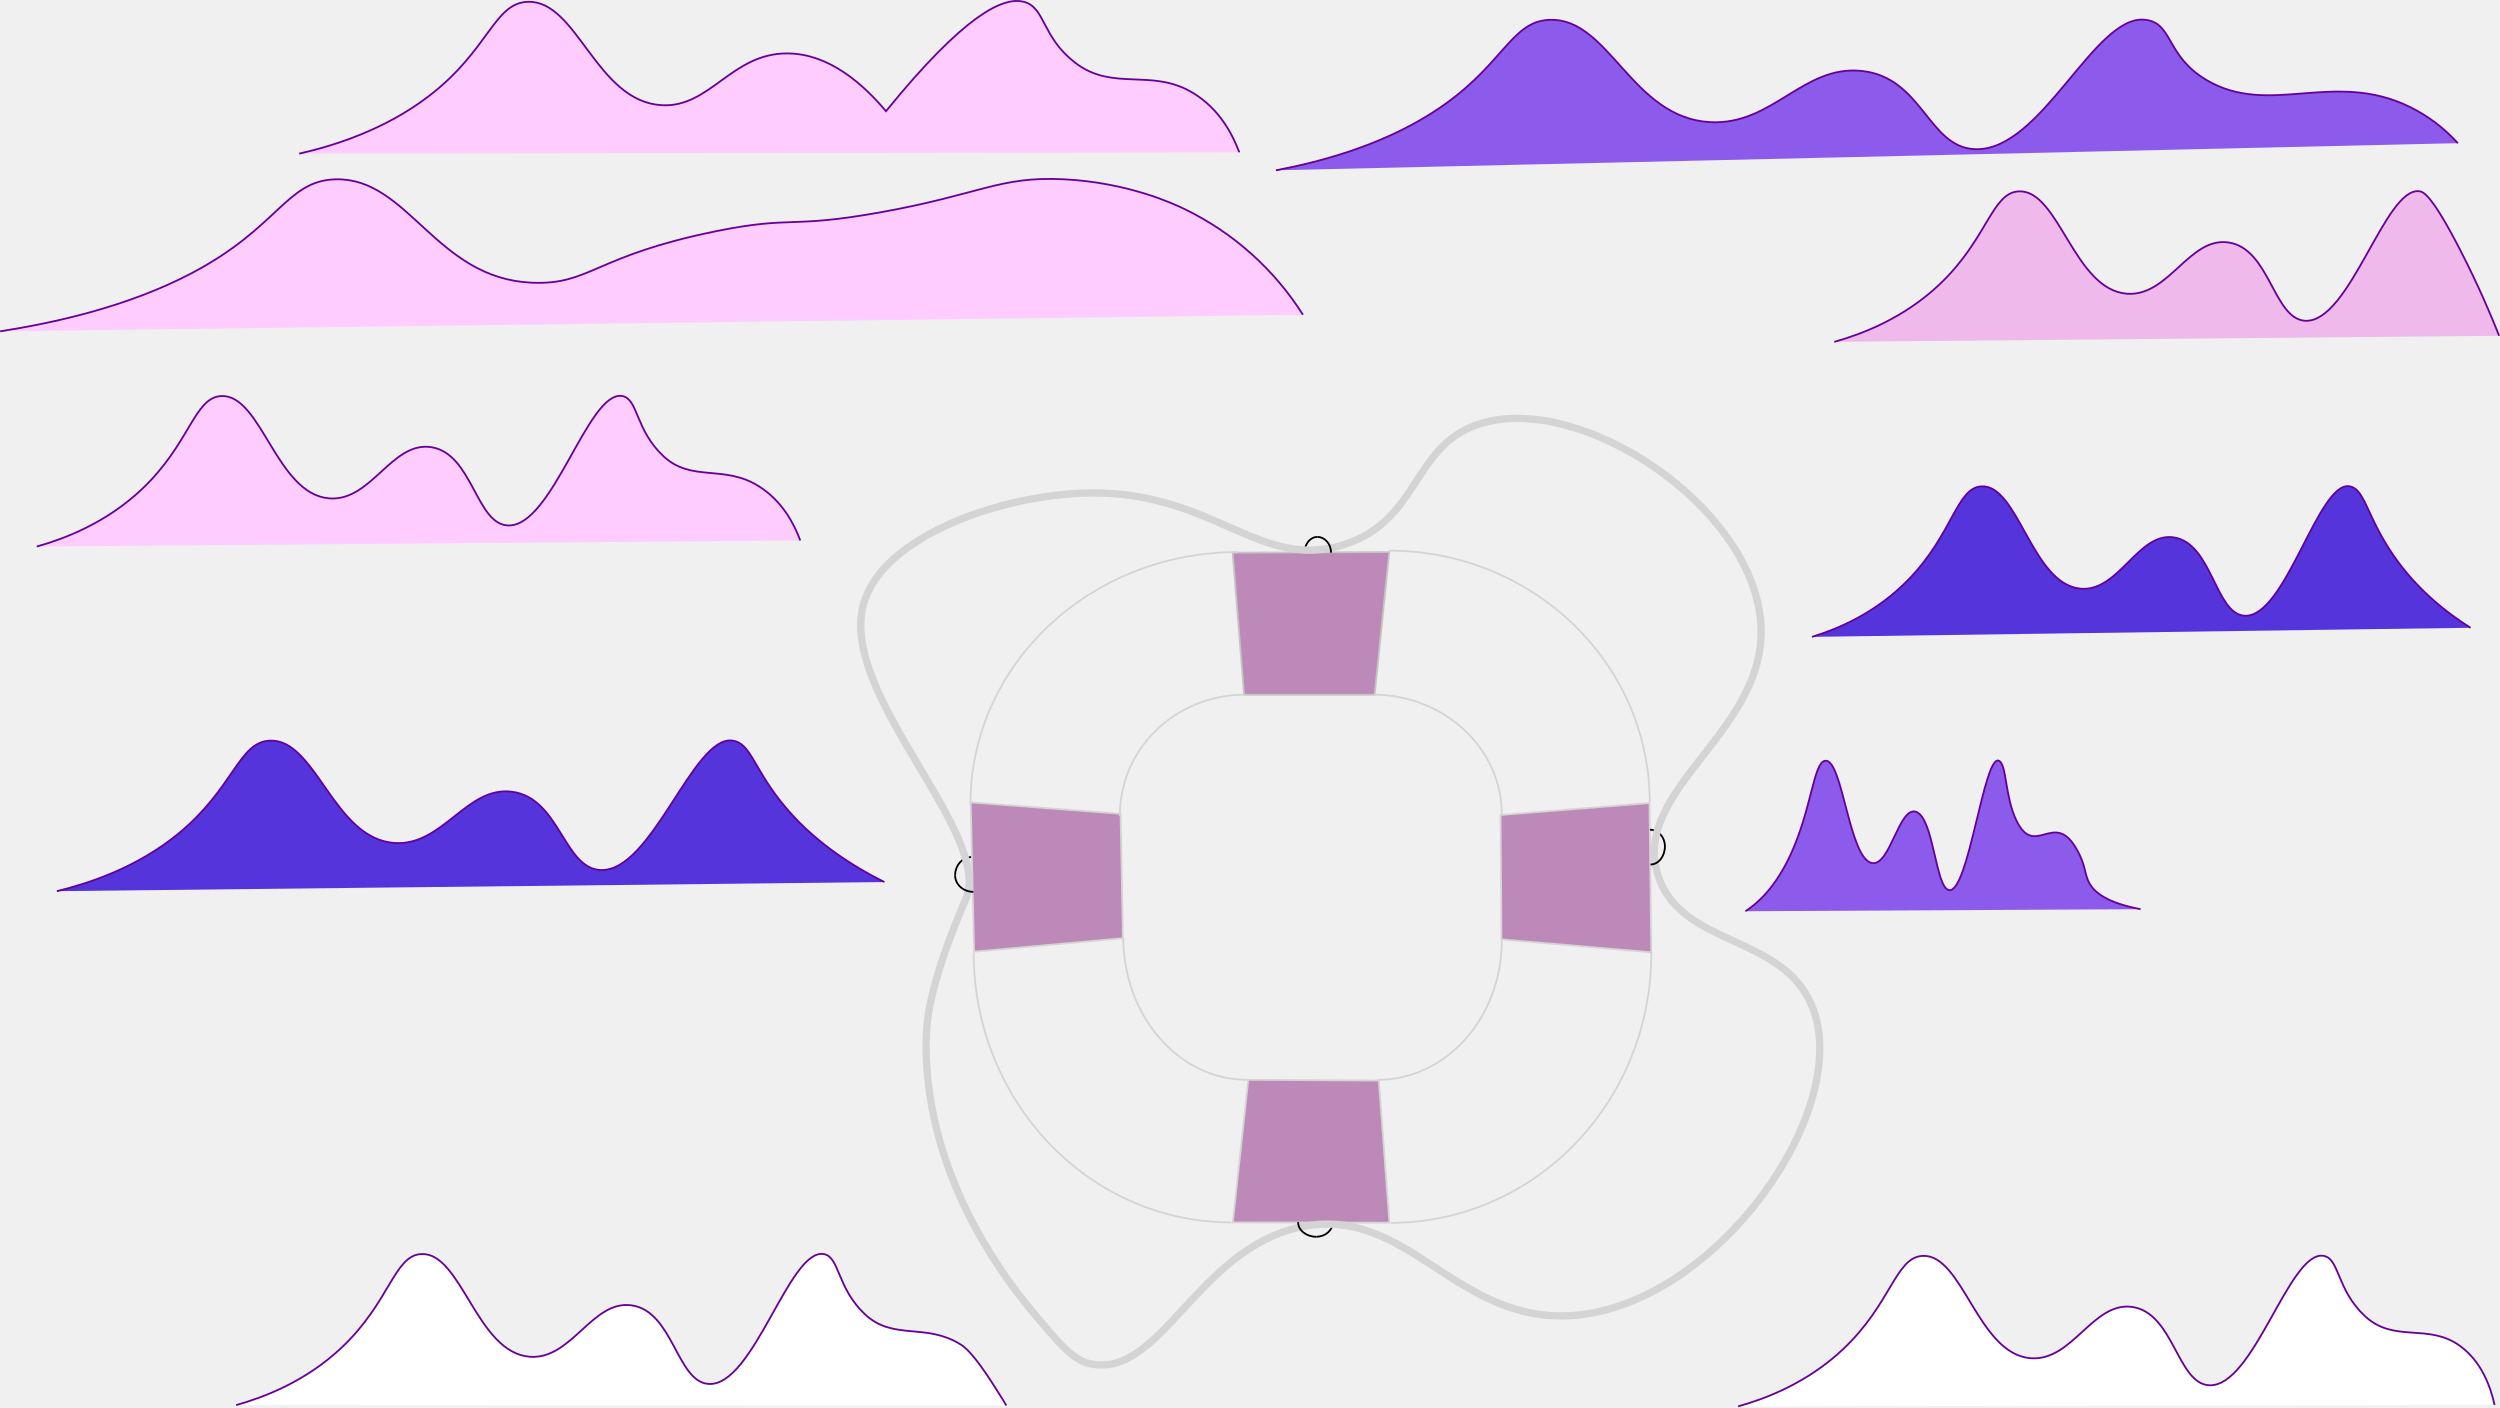
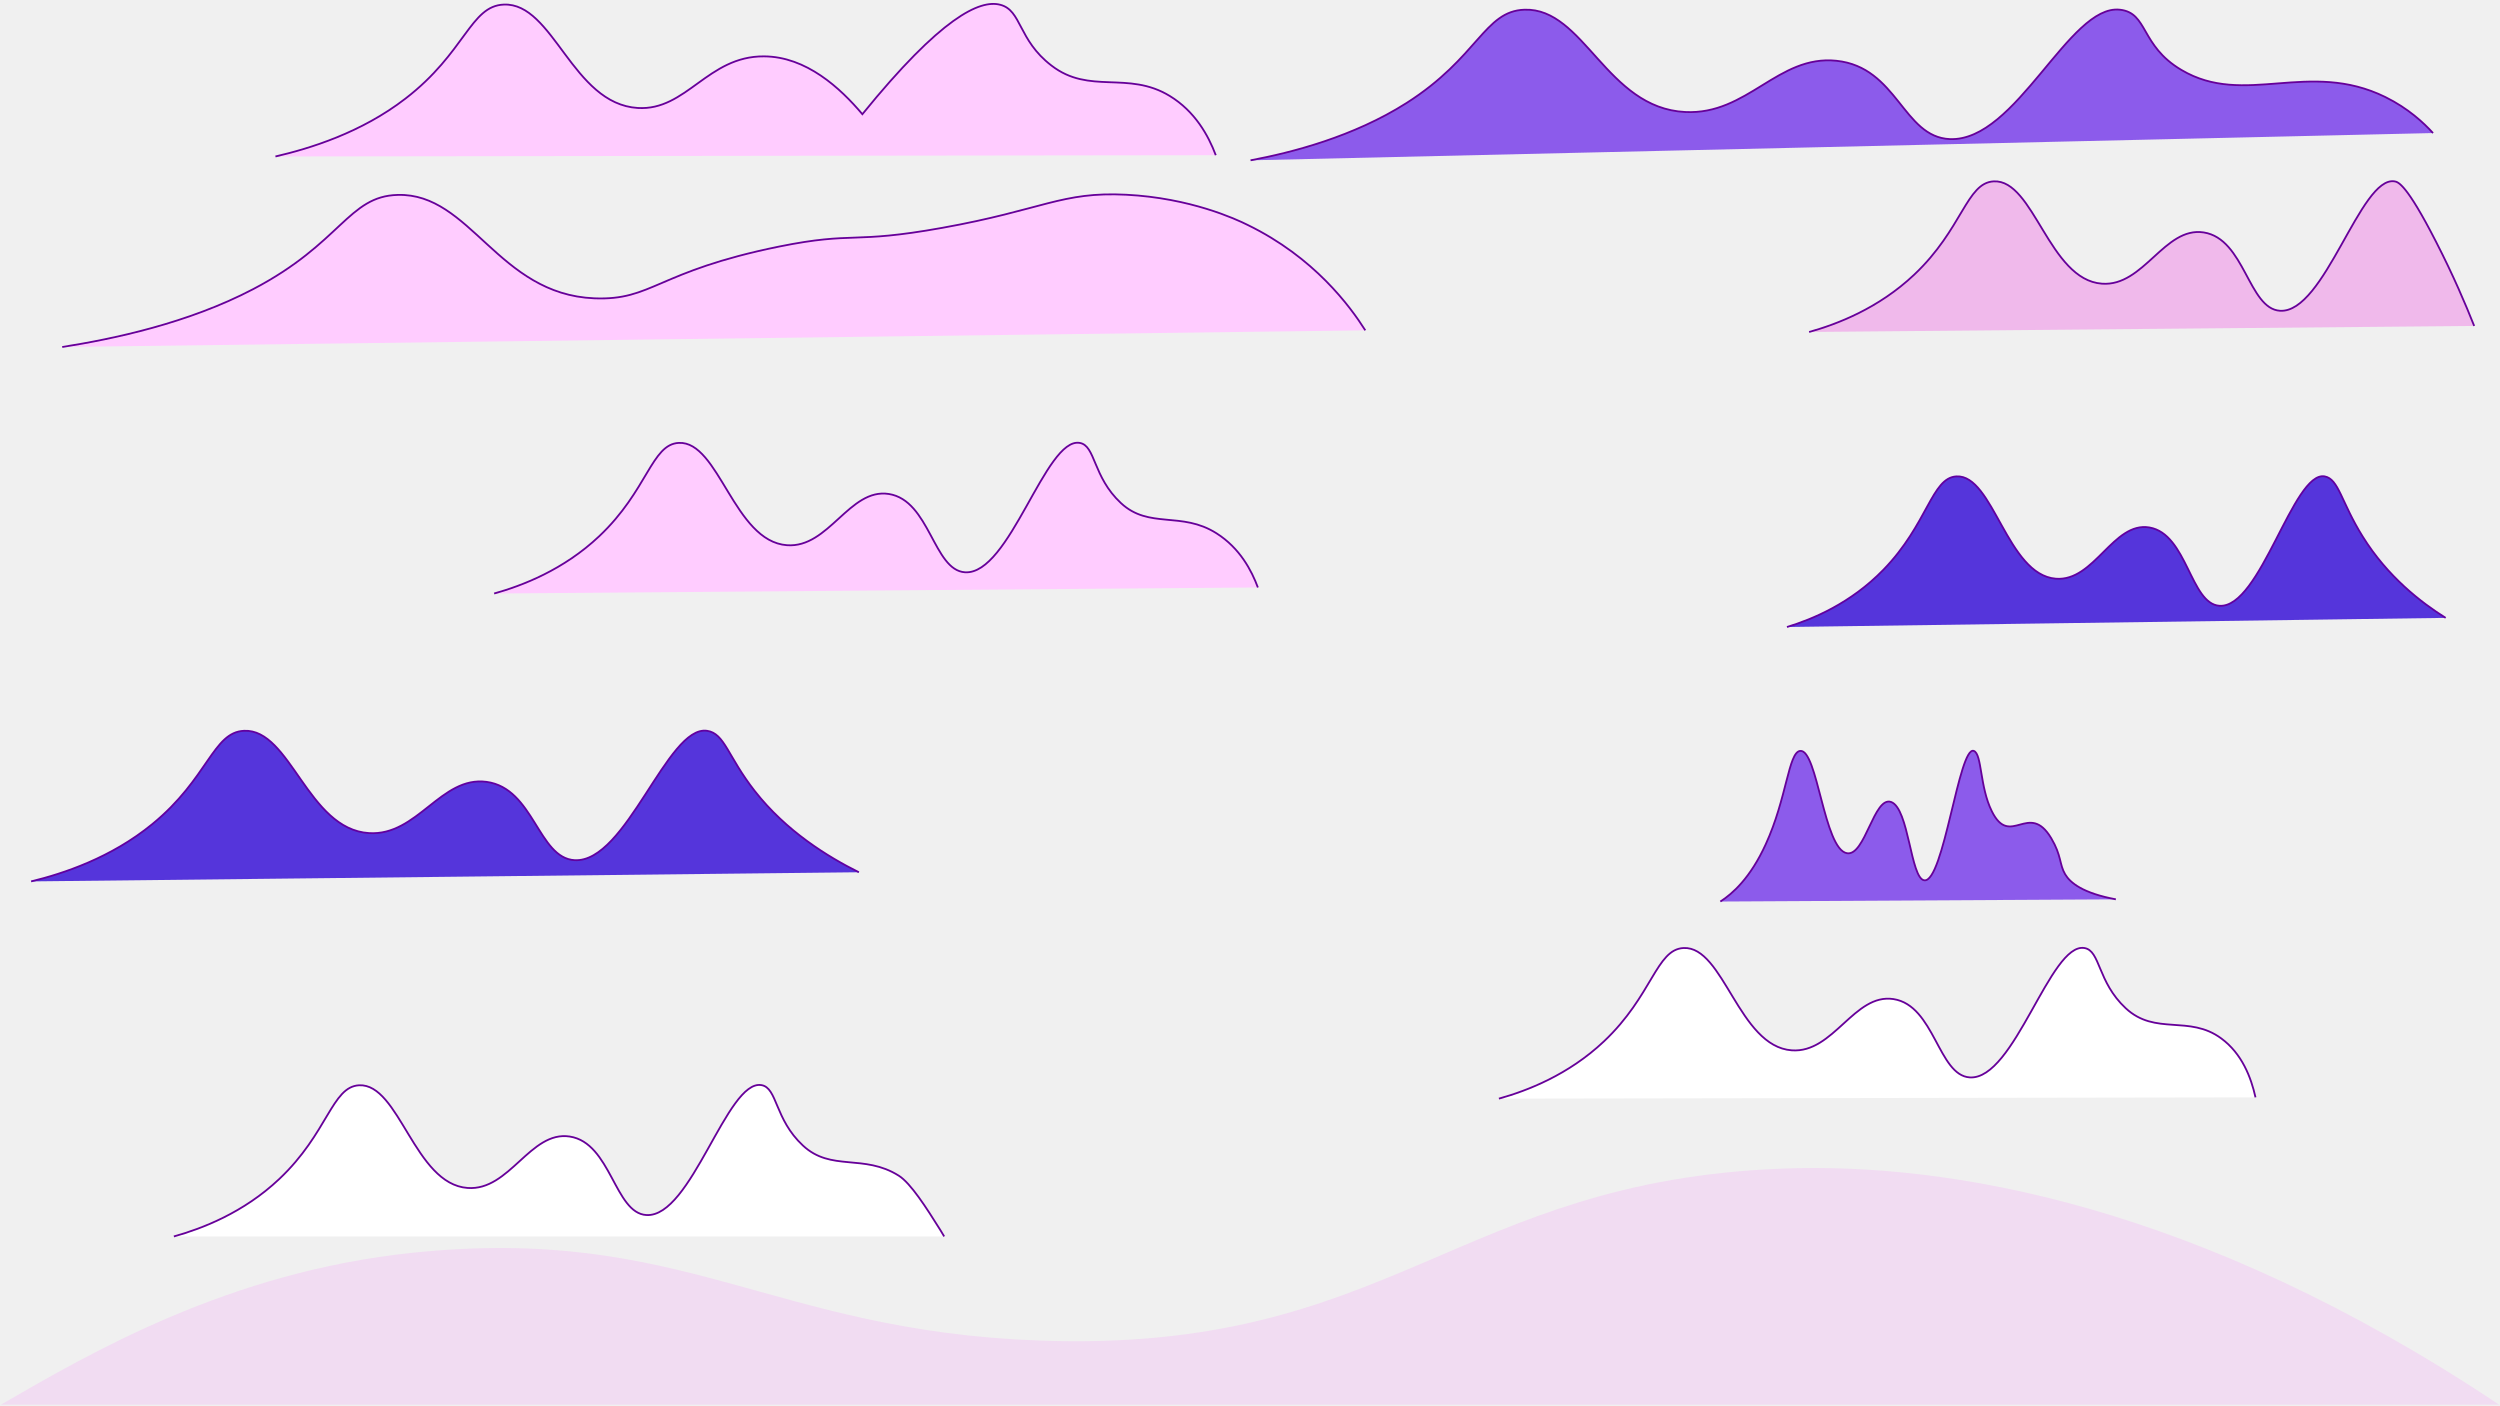
- <svg xmlns="http://www.w3.org/2000/svg" id="Layer_1" data-name="Layer 1" viewBox="0 0 1366.54 769.24">
-   <defs>
-     <style>.cls-1,.cls-11,.cls-8,.cls-9{fill:none;}.cls-1{stroke:#000;}.cls-1,.cls-10,.cls-11,.cls-2,.cls-3,.cls-4,.cls-5,.cls-6,.cls-7,.cls-9{stroke-miterlimit:10;}.cls-2{fill:#fcf;}.cls-10,.cls-2,.cls-3,.cls-4{stroke:#609;}.cls-3{fill:#8c5beb;}.cls-4{fill:#f0b9eb;}.cls-5{fill:#5535db;stroke:#6100a0;}.cls-6,.cls-7{fill:#bd89b9;}.cls-6{stroke:#c4c4c4;}.cls-11,.cls-7,.cls-9{stroke:#d4d4d4;}.cls-10{fill:#fff;}.cls-11{stroke-width:4px;}</style>
-   </defs>
-   <path class="cls-1" d="M713.08,302.1c0-4.76,3.13-8.6,7-8.6" />
-   <path class="cls-1" d="M531.08,468.5c-5,0-9,4.45-9,10" />
-   <path class="cls-2" d="M.08,181.11c27.94-4.35,68.81-13,104.28-31.57,48.16-25.22,52-50.77,79-51.51,39.93-1.11,54.69,54.29,107.45,56.5,31.9,1.33,33.77-14.64,101.12-28.25,41.59-8.41,39.09-1.23,89-10.16C536.1,106.25,546.11,96.23,581.54,98c35,1.77,59.88,13.31,66.32,16.45a158.28,158.28,0,0,1,64.35,57.59" />
-   <path class="cls-3" d="M697.42,93.09c22.83-4.32,56.22-12.87,85.2-31.26,39.34-25,42.52-50.27,64.54-51,32.63-1.09,44.68,53.76,87.78,55.94,34.07,1.73,50.58-31.32,82.62-28,33.46,3.51,36.25,41.74,62,42.78,36.39,1.47,65.15-73.8,92.94-70.75,15.48,1.7,11.12,19.6,33.56,32.91,34.54,20.48,69.4-5.82,111.36,14.81a87.86,87.86,0,0,1,26.09,19.74" />
-   <path class="cls-2" d="M20.08,298.76c15.37-4.32,37.86-12.87,57.38-31.27,26.51-25,28.64-50.26,43.48-51,22-1.09,30.09,53.76,59.13,55.94,22.94,1.72,34.06-31.32,55.64-28,22.55,3.5,24.43,41.74,41.74,42.78,24.52,1.47,43.88-73.81,62.61-70.75,8.79,1.44,7.14,18.49,22.6,32.91s33,4.34,52.17,16.45c12.79,8.09,19.2,20.43,22.61,29.62" />
-   <path class="cls-4" d="M1002.62,186.87c15.38-4.31,37.87-12.86,57.39-31.26,26.5-25,28.64-50.26,43.48-51,22-1.1,30.09,53.76,59.12,55.94,23,1.72,34.07-31.33,55.65-28,22.54,3.5,24.42,41.74,41.74,42.78,24.51,1.46,43.88-73.81,62.6-70.75,1.91.31,6.47,1.37,22.61,32.9,9.47,18.51,16.27,34.47,20.87,46.07" />
-   <path class="cls-5" d="M990.45,348.12c14.12-4.32,34.78-12.87,52.71-31.27,24.34-25,26.3-50.26,39.93-51,20.19-1.09,27.64,53.76,54.31,55.94,21.08,1.72,31.29-31.32,51.11-28,20.71,3.5,22.43,41.74,38.34,42.78,22.52,1.47,40.3-73.81,57.5-70.75,7.72,1.37,9,14,20.77,32.91,13.7,22,31.86,35.95,45.31,44.42" />
-   <path class="cls-2" d="M163.54,84c19-4.36,46.88-13,71-31.57C267.39,27.25,270,1.7,288.4,1c27.2-1.1,37.25,54.3,73.19,56.5C388.16,59.08,399.84,29,430.48,29.2c23.16.14,41.84,17.37,53.82,31.58C527.43,7.69,548.47-1.91,559.64,1c11.79,3,9.74,19.18,28,33.24,20.85,16.07,41.71,2.73,64.58,16.62,13.8,8.38,21.1,21.54,25.22,32.41" />
-   <path class="cls-6" d="M759.39,301.78l-85.61.33q3.13,38.82,6.26,77.66H751.4Q755.39,340.77,759.39,301.78Z" />
-   <path class="cls-7" d="M673.88,668.19l85.6.14-5.79-77.69-71.36-.39Q678.1,629.22,673.88,668.19Z" />
-   <path class="cls-7" d="M902.63,520.56l-1-81.61-81.41,6.53.51,68Z" />
-   <path class="cls-7" d="M530.6,438.59l1.87,81.59,81.33-7.35-1.27-68Z" />
-   <path class="cls-8" d="M612.21,444.37c0-35.74,27.23-64.66,60.87-64.66" />
-   <path class="cls-9" d="M614,512.34c0,43.08,30.34,77.93,67.82,77.93" />
-   <path class="cls-9" d="M753.07,590.27c37.59-.08,67.92-34.19,67.82-76.27" />
-   <path class="cls-9" d="M680,379.71c-37.81.31-68.15,30-67.82,66.31" />
-   <path class="cls-9" d="M820.89,446c.52-36.14-30.59-65.8-69.56-66.31" />
-   <path class="cls-9" d="M530.48,439.39c0-76.06,65.33-137.61,146.08-137.61" />
-   <path class="cls-9" d="M532.22,520.63c0,81.56,63,147.56,140.86,147.56" />
-   <path class="cls-9" d="M760.29,668.46c79-.27,142.65-66.39,142.34-147.83" />
-   <path class="cls-9" d="M901.76,438.56C901.76,362.5,838,301,759.16,301" />
-   <path class="cls-9" d="M734.81,768.5" />
-   <path class="cls-10" d="M129.08,768.05c15.43-4.33,38-12.91,57.59-31.37,26.6-25.06,28.74-50.45,43.63-51.19,22-1.1,30.2,54,59.34,56.14,23,1.73,34.19-31.44,55.85-28.07,22.62,3.52,24.5,41.89,41.88,42.93,24.6,1.48,44-74.07,62.83-71,8.83,1.44,7.17,18.55,22.69,33S506,722.88,525.24,735c6.46,4.08,15,17.36,22.69,29.72.92,1.47,1.65,2.71,2.15,3.55" />
-   <path class="cls-5" d="M31.08,487.12c17.75-4.32,43.7-12.87,66.23-31.27,30.59-25,33.06-50.26,50.18-51,25.37-1.09,34.74,53.76,68.25,55.94,26.48,1.72,39.32-31.32,64.23-28,26,3.5,28.18,41.74,48.17,42.78,28.29,1.47,50.65-73.81,72.26-70.75,9.69,1.37,11.26,14,26.09,32.91,17.22,22,40,35.95,56.94,44.42" />
-   <path class="cls-10" d="M950.08,768.76c15.37-4.32,37.86-12.87,57.38-31.27,26.51-25,28.64-50.26,43.48-51,22-1.09,30.09,53.76,59.13,55.94,22.94,1.72,34.06-31.32,55.64-28,22.55,3.5,24.43,41.74,41.74,42.78,24.52,1.47,43.88-73.81,62.61-70.75,8.79,1.44,7.14,18.49,22.6,32.91,16.19,15.09,34.62,3.54,52.17,16.45,11.32,8.33,16.32,21.32,18.75,32.15" />
-   <path class="cls-3" d="M954.08,498.09c6.65-4.32,16.38-12.87,24.83-31.26,11.46-25,12.39-50.27,18.81-51,9.5-1.09,13,53.76,25.58,55.94,9.93,1.73,14.74-31.32,24.08-28,9.75,3.51,10.56,41.74,18.06,42.78,10.6,1.47,19-73.8,27.08-70.75,4.51,1.7,3.24,19.6,9.78,32.91,10.07,20.48,20.23-5.82,32.46,14.81,5.7,9.62,4.37,14.29,7.6,19.74,2.77,4.67,9.58,10.27,27.72,13.72" />
-   <path class="cls-2" d="M1288.58,804" />
-   <path class="cls-2" d="M1390.58,704" />
-   <path class="cls-2" d="M1330.58,787" />
-   <path class="cls-1" d="M728.55,668c0,4.42-4,8-8.95,8" />
-   <path class="cls-1" d="M901.93,453.56c4.42-.07,8.06,3.91,8.14,8.88" />
-   <path class="cls-11" d="M596.2,745.53c38.3,7.74,57.84-62,113.89-74.64,59.33-13.4,85.59,53.59,150.67,48.1,78.32-6.6,152.83-113.11,129.66-169.19-16.27-39.36-71.67-32.17-84.1-71.33-15.25-48,61.56-79.2,56.06-139.33C956.61,276,864.67,215.21,810,231.32c-38.26,11.26-33.22,52.75-75.15,66.32-46,14.88-71.08-28.86-138.61-28.17-48.28.49-114.67,23.65-124.39,61.37C459,380.56,543.22,455.51,527.87,491.62c-.43,1-2.3,5.21-4.81,11.47-5.21,13-10.85,28.37-14.44,44.93-2.13,9.8-3.15,21.78-1.77,38.27,5.49,65.51,44.35,114.94,57.82,131.05C579.31,734.85,586.63,743.6,596.2,745.53Z" />
-   <path class="cls-1" d="M727.58,302.1c0-4.76-3.36-8.6-7.5-8.6" />
-   <path class="cls-1" d="M532.08,487.5c-5.55,0-10-4.05-10-9" />
-   <path class="cls-1" d="M902.22,472.56c4.42-.07,7.93-4.59,7.85-10.12" />
-   <path class="cls-1" d="M709.56,668.05c0,4.42,4.51,8,10,8" />
+ <svg xmlns="http://www.w3.org/2000/svg" version="1.1" id="Layer_1" x="0px" y="0px" viewBox="0 0 1366 768" style="enable-background:new 0 0 1366 768;" xml:space="preserve">
+   <style type="text/css">
+ 	.st0{fill:#FFCCFF;stroke:#660099;stroke-miterlimit:10;}
+ 	.st1{fill:#8C5BEB;stroke:#660099;stroke-miterlimit:10;}
+ 	.st2{fill:#F0B9EB;stroke:#660099;stroke-miterlimit:10;}
+ 	.st3{fill:#5535DB;stroke:#6100A0;stroke-miterlimit:10;}
+ 	.st4{fill:#FFFFFF;stroke:#660099;stroke-miterlimit:10;}
+ 	.st5{fill:#F1DCF2;}
+ 	.st6{fill:#FFCCFF;}
+ </style>
+   <path class="st0" d="M34,189.6c27.9-4.4,68.8-13,104.3-31.6c48.2-25.2,52-50.8,79-51.5c39.9-1.1,54.7,54.3,107.4,56.5  c31.9,1.3,33.8-14.6,101.1-28.3c41.6-8.4,39.1-1.2,89-10.2c55.2-9.9,65.2-19.9,100.6-18.1c35,1.8,59.9,13.3,66.3,16.5  c36.4,17.7,56,44.5,64.3,57.6" />
+   <path class="st1" d="M683.3,87.6c22.8-4.3,56.2-12.9,85.2-31.3c39.3-25,42.5-50.3,64.5-51c32.6-1.1,44.7,53.8,87.8,55.9  c34.1,1.7,50.6-31.3,82.6-28c33.5,3.5,36.3,41.7,62,42.8c36.4,1.5,65.1-73.8,92.9-70.7c15.5,1.7,11.1,19.6,33.6,32.9  c34.5,20.5,69.4-5.8,111.4,14.8c12.6,6.2,21.1,14.2,26.1,19.7" />
+   <path class="st0" d="M270,324.3c15.4-4.3,37.9-12.9,57.4-31.3c26.5-25,28.6-50.3,43.5-51c22-1.1,30.1,53.8,59.1,55.9  c22.9,1.7,34.1-31.3,55.6-28c22.5,3.5,24.4,41.7,41.7,42.8c24.5,1.5,43.9-73.8,62.6-70.7c8.8,1.4,7.1,18.5,22.6,32.9  c15.4,14.3,33,4.3,52.2,16.5c12.8,8.1,19.2,20.4,22.6,29.6" />
+   <path class="st2" d="M988.5,181.4c15.4-4.3,37.9-12.9,57.4-31.3c26.5-25,28.6-50.3,43.5-51c22-1.1,30.1,53.8,59.1,55.9  c22.9,1.7,34.1-31.3,55.6-28c22.5,3.5,24.4,41.7,41.7,42.8c24.5,1.5,43.9-73.8,62.6-70.7c1.9,0.3,6.5,1.4,22.6,32.9  c9.5,18.5,16.3,34.5,20.9,46.1" />
+   <path class="st3" d="M976.4,342.6c14.1-4.3,34.8-12.9,52.7-31.3c24.3-25,26.3-50.3,39.9-51c20.2-1.1,27.6,53.8,54.3,55.9  c21.1,1.7,31.3-31.3,51.1-28c20.7,3.5,22.4,41.7,38.3,42.8c22.5,1.5,40.3-73.8,57.5-70.7c7.7,1.4,9,14,20.8,32.9  c13.7,22,31.9,36,45.3,44.4" />
+   <path class="st0" d="M150.5,85.5c19-4.4,46.9-13,71-31.6C254.3,28.7,257,3.2,275.3,2.5c27.2-1.1,37.3,54.3,73.2,56.5  c26.6,1.6,38.2-28.4,68.9-28.2c23.2,0.1,41.8,17.4,53.8,31.6c43.1-53.1,64.2-62.7,75.3-59.8c11.8,3,9.7,19.2,28,33.2  c20.8,16.1,41.7,2.7,64.6,16.6c13.8,8.4,21.1,21.5,25.2,32.4" />
+   <path class="st4" d="M95,675.6c15.4-4.3,38-12.9,57.6-31.4c26.6-25.1,28.7-50.4,43.6-51.2c22.1-1.1,30.2,54,59.3,56.1  c23,1.7,34.2-31.4,55.8-28.1c22.6,3.5,24.5,41.9,41.9,42.9c24.6,1.5,44-74.1,62.8-71c8.8,1.4,7.2,18.6,22.7,33  c15.4,14.4,33.2,4.4,52.4,16.5c6.5,4.1,15,17.4,22.7,29.7c0.9,1.5,1.6,2.7,2.1,3.5" />
+   <path class="st3" d="M17,481.6c17.7-4.3,43.7-12.9,66.2-31.3c30.6-25,33.1-50.3,50.2-51c25.4-1.1,34.7,53.8,68.2,55.9  c26.5,1.7,39.3-31.3,64.2-28c26,3.5,28.2,41.7,48.2,42.8c28.3,1.5,50.6-73.8,72.3-70.7c9.7,1.4,11.3,14,26.1,32.9  c17.2,22,40,36,56.9,44.4" />
+   <path class="st4" d="M819,600.3c15.4-4.3,37.9-12.9,57.4-31.3c26.5-25,28.6-50.3,43.5-51c22-1.1,30.1,53.8,59.1,55.9  c22.9,1.7,34.1-31.3,55.6-28c22.5,3.5,24.4,41.7,41.7,42.8c24.5,1.5,43.9-73.8,62.6-70.7c8.8,1.4,7.1,18.5,22.6,32.9  c16.2,15.1,34.6,3.5,52.2,16.5c11.3,8.3,16.3,21.3,18.7,32.2" />
+   <path class="st1" d="M940,492.6c6.7-4.3,16.4-12.9,24.8-31.3c11.5-25,12.4-50.3,18.8-51c9.5-1.1,13,53.8,25.6,55.9  c9.9,1.7,14.7-31.3,24.1-28c9.8,3.5,10.6,41.7,18.1,42.8c10.6,1.5,19-73.8,27.1-70.7c4.5,1.7,3.2,19.6,9.8,32.9  c10.1,20.5,20.2-5.8,32.5,14.8c5.7,9.6,4.4,14.3,7.6,19.7c2.8,4.7,9.6,10.3,27.7,13.7" />
+   <path class="st0" d="M1376.5,698.5" />
+   <g>
+     <path class="st5" d="M0.5,767.5c49.3-28.5,124.8-72.6,225-83c148-15.4,195.4,42.8,343,48c191.9,6.8,227.2-87.4,406-94   c89-3.3,225.8,18.8,391,129" />
+     <line class="st6" x1="0.5" y1="767.5" x2="1365.5" y2="767.5" />
+   </g>
</svg>
